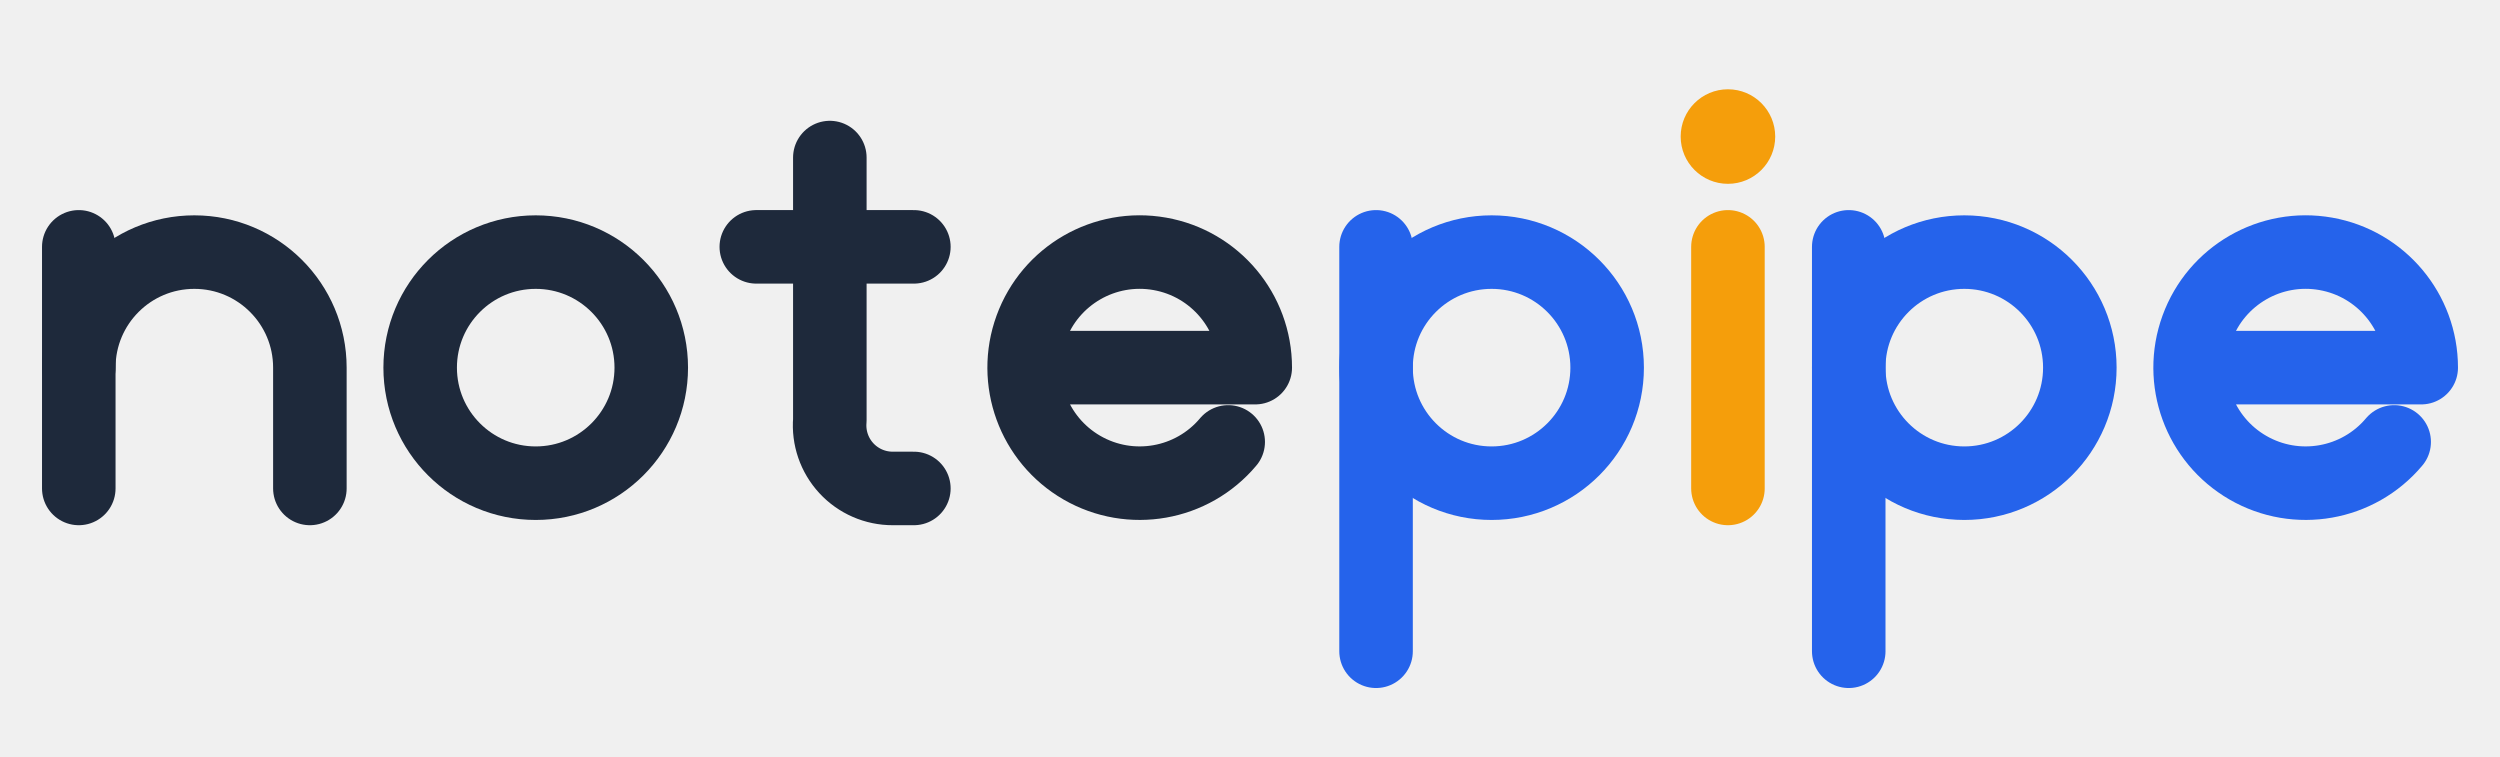
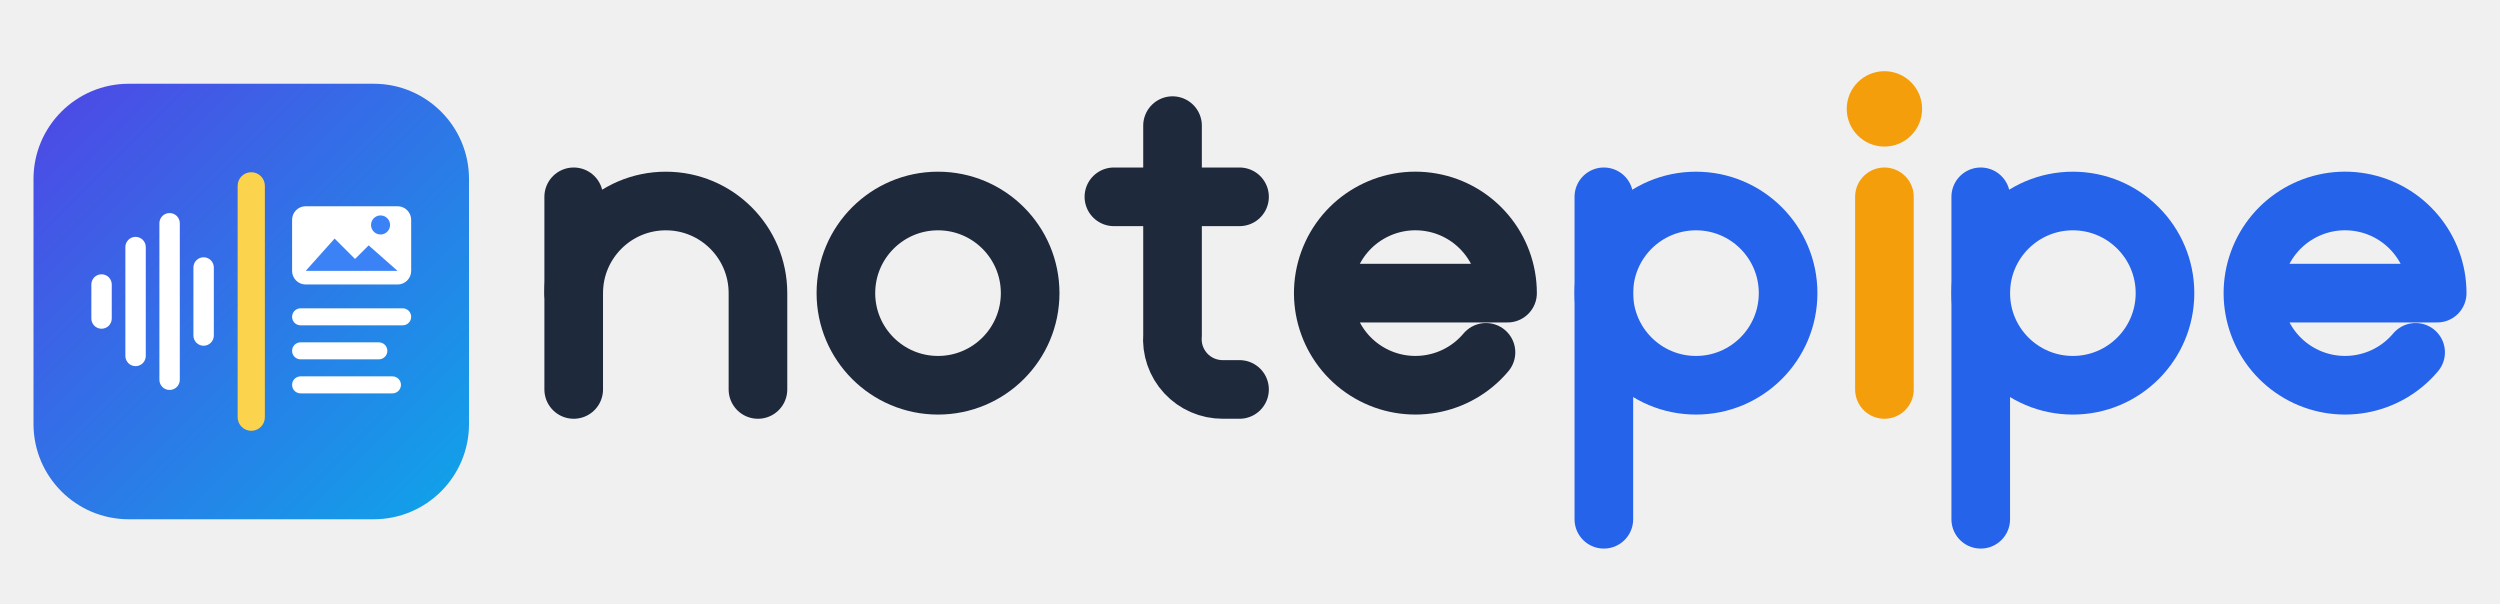
- <svg xmlns="http://www.w3.org/2000/svg" width="476" height="144" viewBox="0 0 476 144" role="img" aria-label="notepipe">
+ <svg xmlns="http://www.w3.org/2000/svg" width="597" height="144" viewBox="0 0 597 144" role="img" aria-label="notepipe">
+   <defs>
+     <linearGradient id="tile" x1="0" y1="0" x2="1" y2="1">
+       <stop offset="0" stop-color="#4f46e5" />
+       <stop offset="1" stop-color="#0ea5e9" />
+     </linearGradient>
+   </defs>
+   <g transform="translate(8 20) scale(0.8125)">
+     <rect width="128" height="128" rx="28" fill="url(#tile)" />
+     <g fill="#fff">
+       <rect x="17" y="56" width="6" height="16" rx="3" />
+       <rect x="27" y="45" width="6" height="38" rx="3" />
+       <rect x="37" y="38" width="6" height="52" rx="3" />
+       <rect x="47" y="51" width="6" height="26" rx="3" />
+     </g>
+     <rect x="60" y="26" width="8" height="76" rx="4" fill="#fcd34d" />
+     <rect x="76" y="36" width="35" height="23" rx="4" fill="#fff" />
+     <path d="M80 55 L88.5 45.5 L94.5 51.5 L98.5 47.5 L107 55 Z" fill="#3b82f6" />
+     <circle cx="102" cy="41.5" r="2.8" fill="#3b82f6" />
+     <g fill="#fff">
+       <rect x="76" y="66" width="35" height="5" rx="2.5" />
+       <rect x="76" y="76" width="28" height="5" rx="2.5" />
+       <rect x="76" y="86" width="32" height="5" rx="2.5" />
+     </g>
+   </g>
  <g fill="none" stroke-width="14" stroke-linecap="round" stroke-linejoin="round">
-     <path d="M15.0 47.0V93.0" stroke="#1e293b" />
-     <path d="M15.0 70.0A22 22 0 0 1 59.0 70.0V93.0" stroke="#1e293b" />
-     <path d="M80.0 70.0A22 22 0 1 1 124.0 70.0A22 22 0 1 1 80.0 70.0" stroke="#1e293b" />
-     <path d="M158.0 30V80A12 12 0 0 0 170.0 93.0H174.0" stroke="#1e293b" />
-     <path d="M144.0 47.0H174.0" stroke="#1e293b" />
-     <path d="M195.0 70.0H239.0A22 22 0 1 0 233.85 84.14" stroke="#1e293b" />
-     <path d="M262.0 47.0V124" stroke="#2563eb" />
-     <path d="M262.0 70.0A22 22 0 1 1 306.0 70.0A22 22 0 1 1 262.0 70.0" stroke="#2563eb" />
-     <path d="M329.0 47.0V93.0" stroke="#f59e0b" />
-     <circle cx="329.0" cy="26" r="9" fill="#f59e0b" />
-     <path d="M352.0 47.0V124" stroke="#2563eb" />
-     <path d="M352.0 70.0A22 22 0 1 1 396.0 70.0A22 22 0 1 1 352.0 70.0" stroke="#2563eb" />
-     <path d="M417.0 70.0H461.0A22 22 0 1 0 455.85 84.14" stroke="#2563eb" />
+     <path d="M137.0 47.0V93.0" stroke="#1e293b" />
+     <path d="M137.0 70A22 22 0 0 1 181.0 70V93.0" stroke="#1e293b" />
+     <path d="M202.0 70A22 22 0 1 1 246.0 70A22 22 0 1 1 202.0 70" stroke="#1e293b" />
+     <path d="M280.0 30V80A12 12 0 0 0 292.0 93.0H296.0" stroke="#1e293b" />
+     <path d="M266.0 47.0H296.0" stroke="#1e293b" />
+     <path d="M316.0 70H360.0A22 22 0 1 0 354.85 84.14" stroke="#1e293b" />
+     <path d="M383.0 47.0V124" stroke="#2563eb" />
+     <path d="M383.0 70A22 22 0 1 1 427.0 70A22 22 0 1 1 383.0 70" stroke="#2563eb" />
+     <path d="M450.0 47.0V93.0" stroke="#f59e0b" />
+     <circle cx="450.0" cy="26" r="9" fill="#f59e0b" stroke="none" />
+     <path d="M473.0 47.0V124" stroke="#2563eb" />
+     <path d="M473.0 70A22 22 0 1 1 517.0 70A22 22 0 1 1 473.0 70" stroke="#2563eb" />
+     <path d="M538.0 70H582.0A22 22 0 1 0 576.85 84.14" stroke="#2563eb" />
  </g>
</svg>
